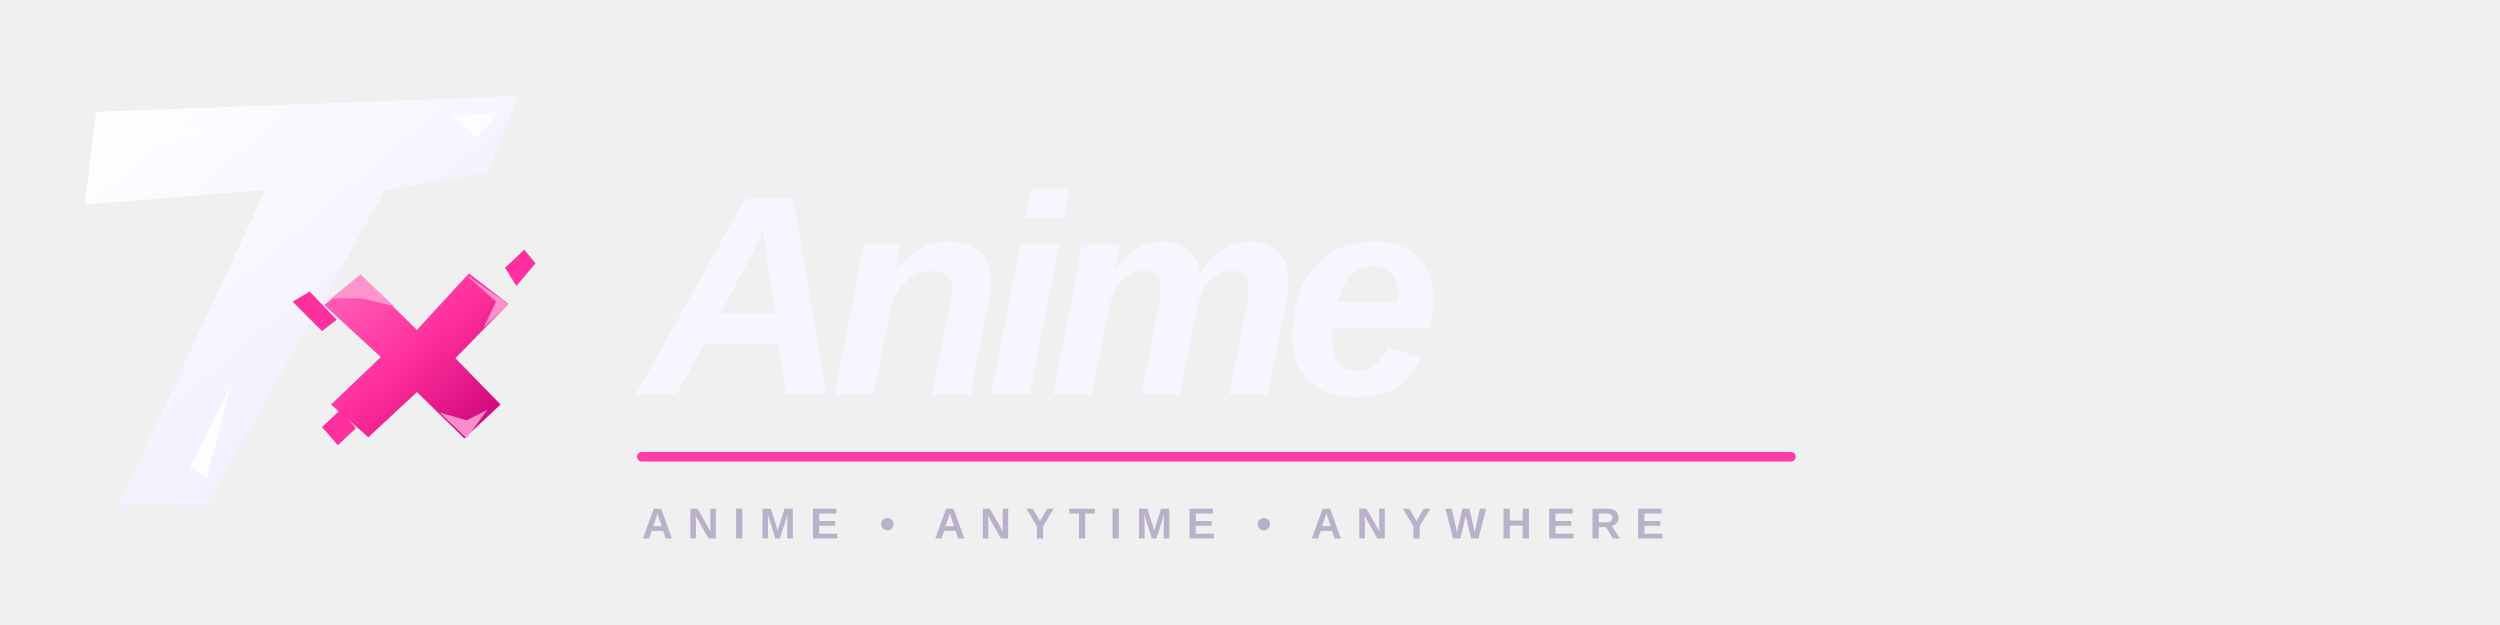
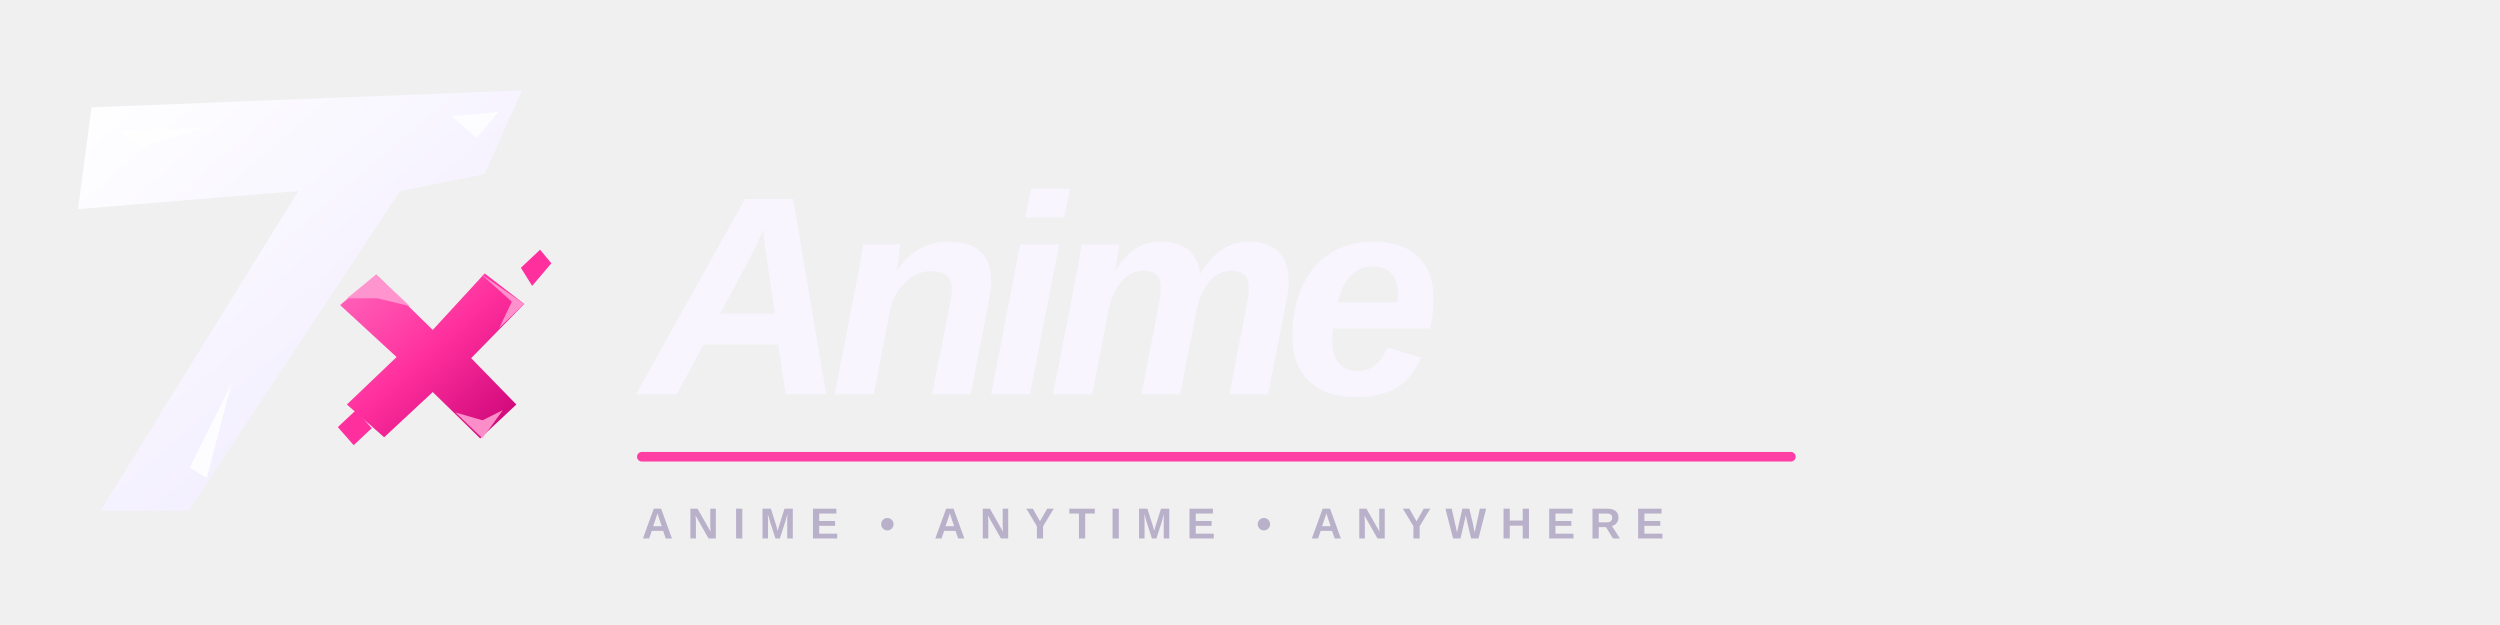
<svg xmlns="http://www.w3.org/2000/svg" viewBox="0 0 1040 260" role="img" aria-labelledby="title">
  <g transform="translate(8 8) scale(.47)">
    <defs>
      <linearGradient id="sevenFill" x1="0" y1="0" x2="0.9" y2="1">
        <stop offset="0" stop-color="#ffffff" />
        <stop offset="0.72" stop-color="#f3efff" />
        <stop offset="1" stop-color="#c4b5fd" />
      </linearGradient>
      <linearGradient id="xFill" x1="0" y1="0" x2="1" y2="1">
        <stop offset="0" stop-color="#ff69bd" />
        <stop offset="0.48" stop-color="#ff2f9d" />
        <stop offset="1" stop-color="#c50072" />
      </linearGradient>
    </defs>
-     <path d="M68 82 L442 68 L414 136 L324 151 L166 430 L88 430 L218 151 L58 164 Z" fill="url(#sevenFill)" />
+     <path d="M64 78 L445 63 L412 137 L337 152 L150 435 L72 435 L247 152 L52 168 Z" fill="url(#sevenFill)" />
    <path d="M88 99 L164 96 L109 113 Z M383 86 L424 82 L405 105 Z M151 397 L188 322 L166 406 Z" fill="#ffffff" opacity=".78" />
-     <path d="M270 253 L302 226 L352 275 L398 225 L433 252 L386 300 L426 341 L394 371 L352 330 L309 370 L276 341 L320 299 Z" fill="url(#xFill)" />
-     <path d="M276 247 L302 226 L332 254 L303 247 Z M394 225 L433 252 L411 273 L422 250 Z M396 371 L372 348 L396 355 L414 346 Z" fill="#ff9bd2" opacity=".9" />
-     <path d="M242 250 L257 241 L281 266 L268 276 Z M430 220 L447 204 L457 216 L440 236 Z M268 361 L284 346 L298 362 L282 377 Z" fill="#ff2f9d" />
+     <path d="M284 253 L316 226 L366 275 L412 225 L447 252 L400 300 L440 341 L408 371 L366 330 L323 370 L290 341 L334 299 Z" fill="url(#xFill)" />
+     <path d="M290 247 L316 226 L346 254 L317 247 Z M408 225 L447 252 L425 273 L436 250 Z M410 371 L386 348 L410 355 L428 346 Z" fill="#ff9bd2" opacity=".9" />
+     <path d="M444 220 L461 204 L471 216 L454 236 Z M282 361 L298 346 L312 362 L296 377 Z" fill="#ff2f9d" />
  </g>
  <g font-family="Arial, Helvetica, sans-serif" font-style="italic" font-weight="900" letter-spacing="-7">
    <text x="267" y="164" font-size="118" fill="#f8f5ff">Anime</text>
  </g>
  <path d="M267 190 H745" stroke="#ff2f9d" stroke-width="4" stroke-linecap="round" opacity=".92" />
  <text x="267" y="224" font-family="Arial, Helvetica, sans-serif" font-size="18" font-weight="700" letter-spacing="6" fill="#b9b0ca">ANIME • ANYTIME • ANYWHERE</text>
</svg>
